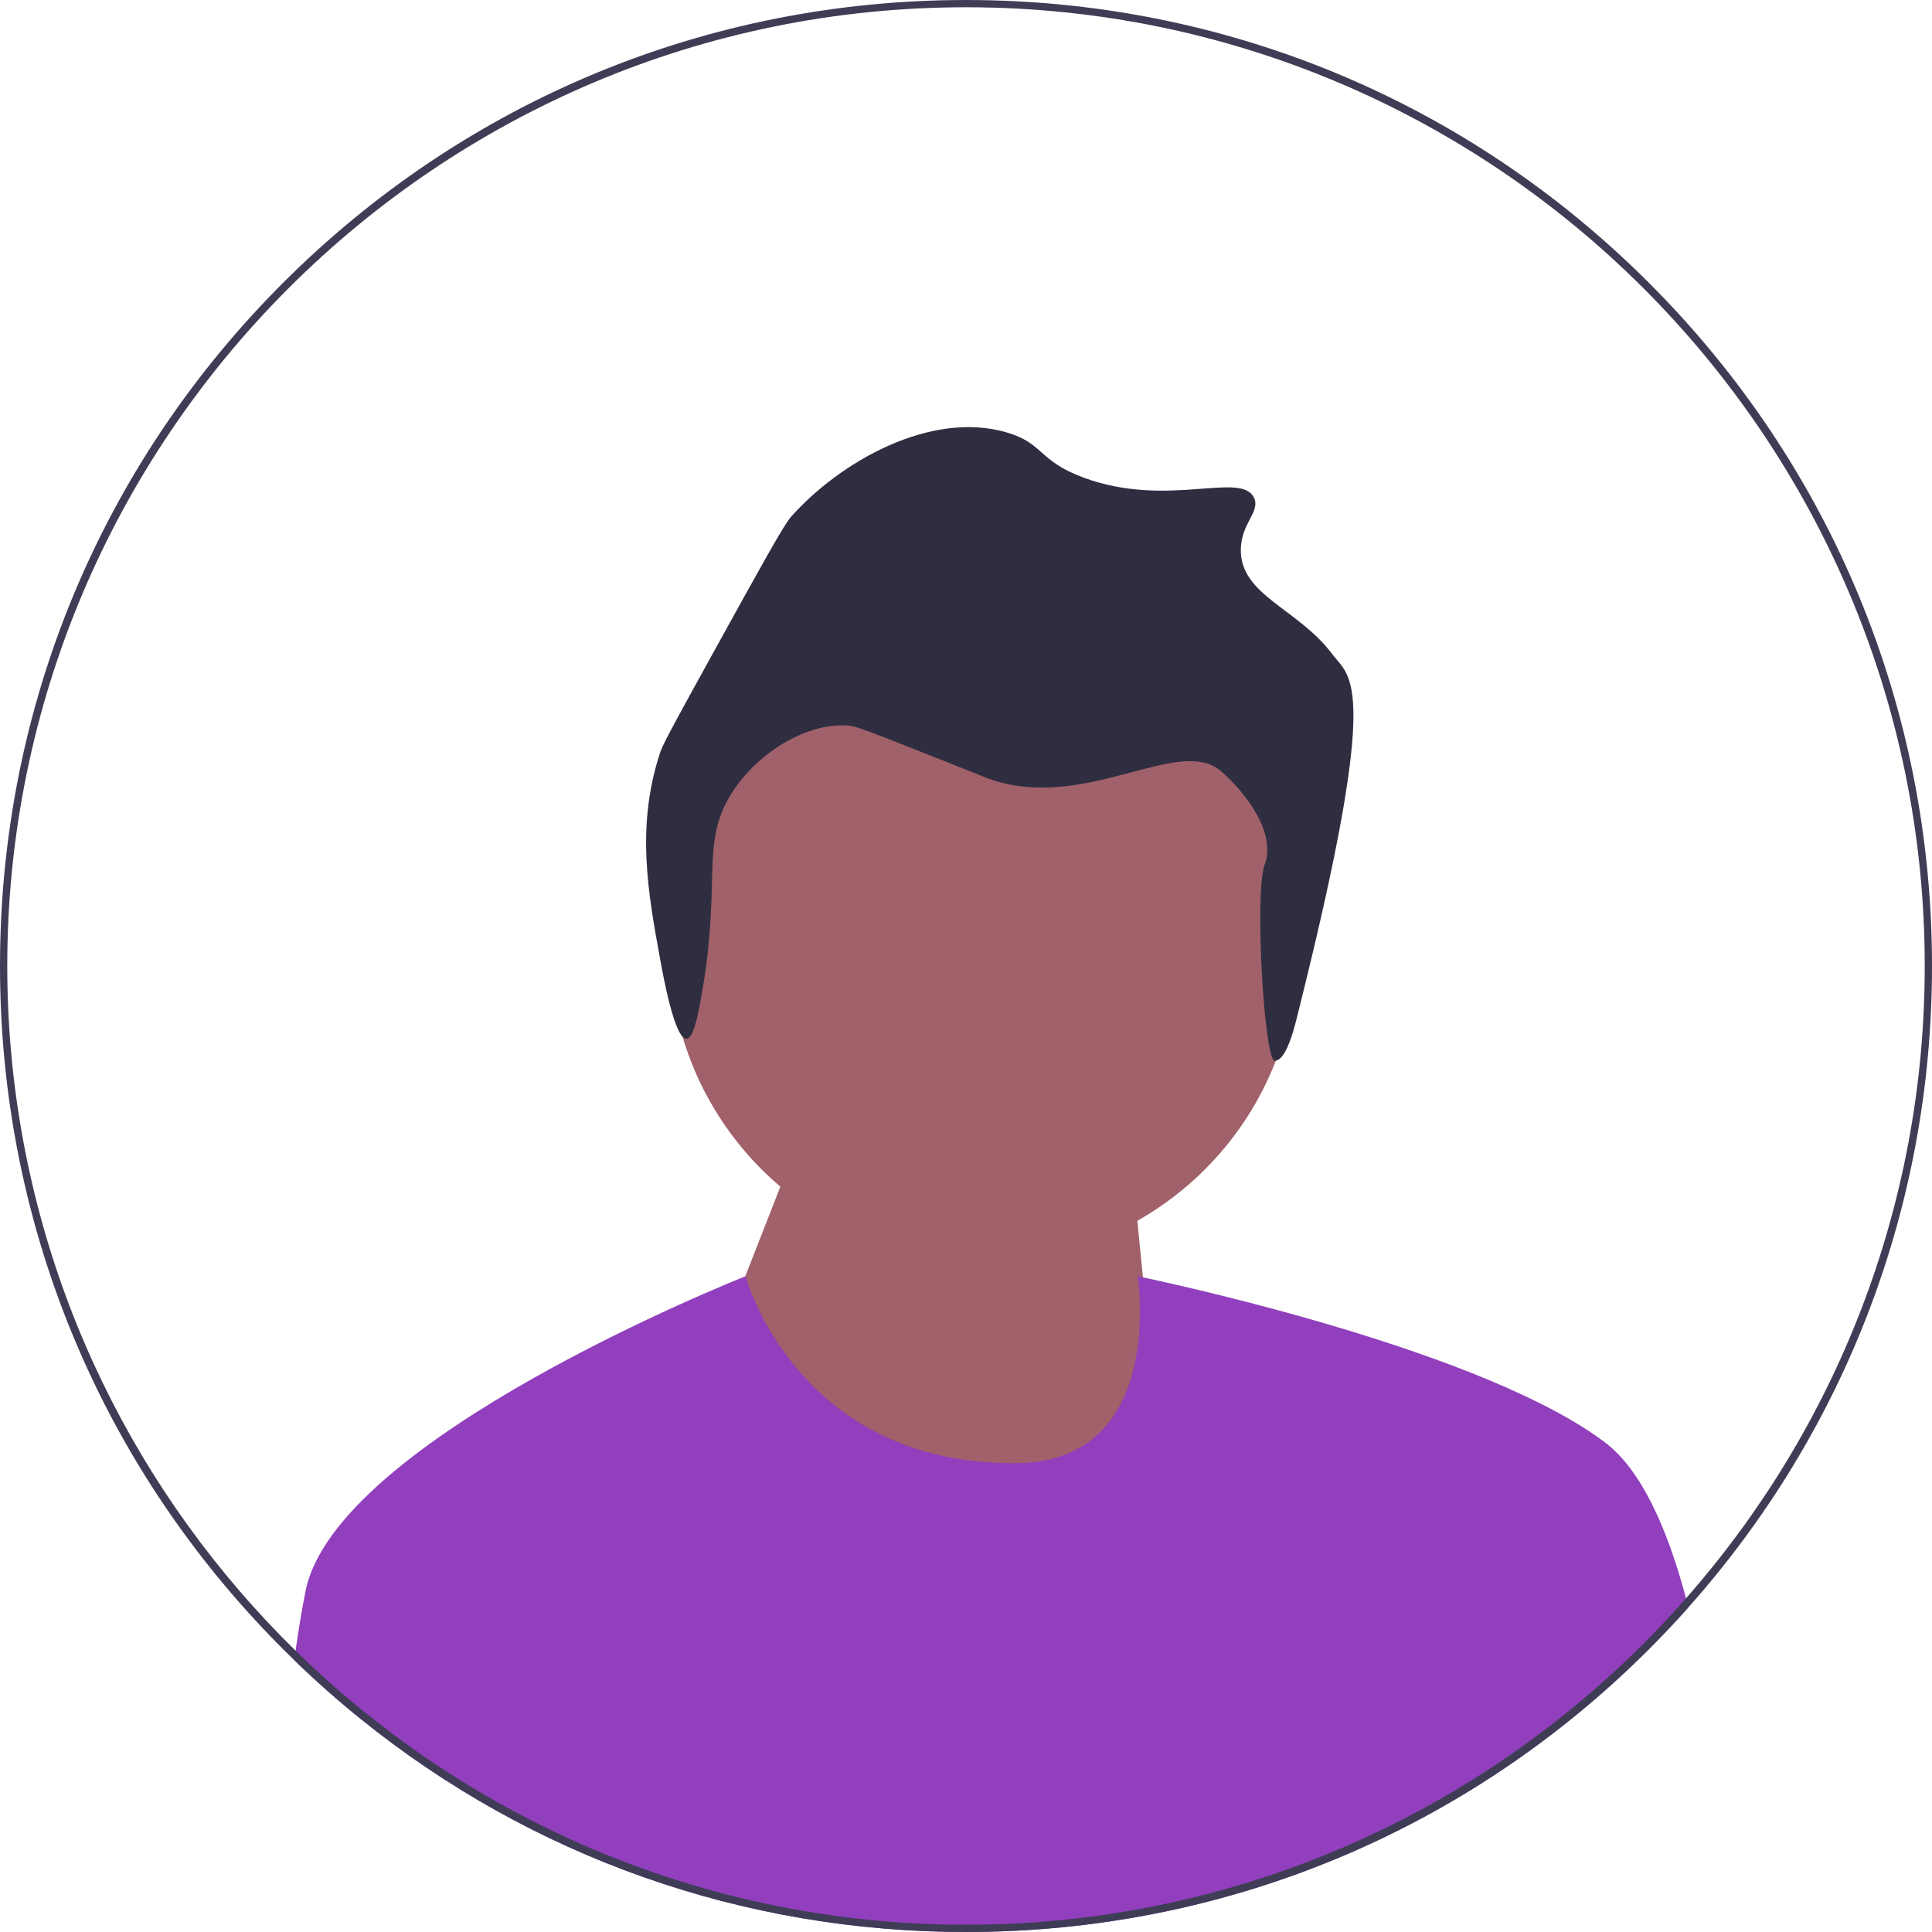
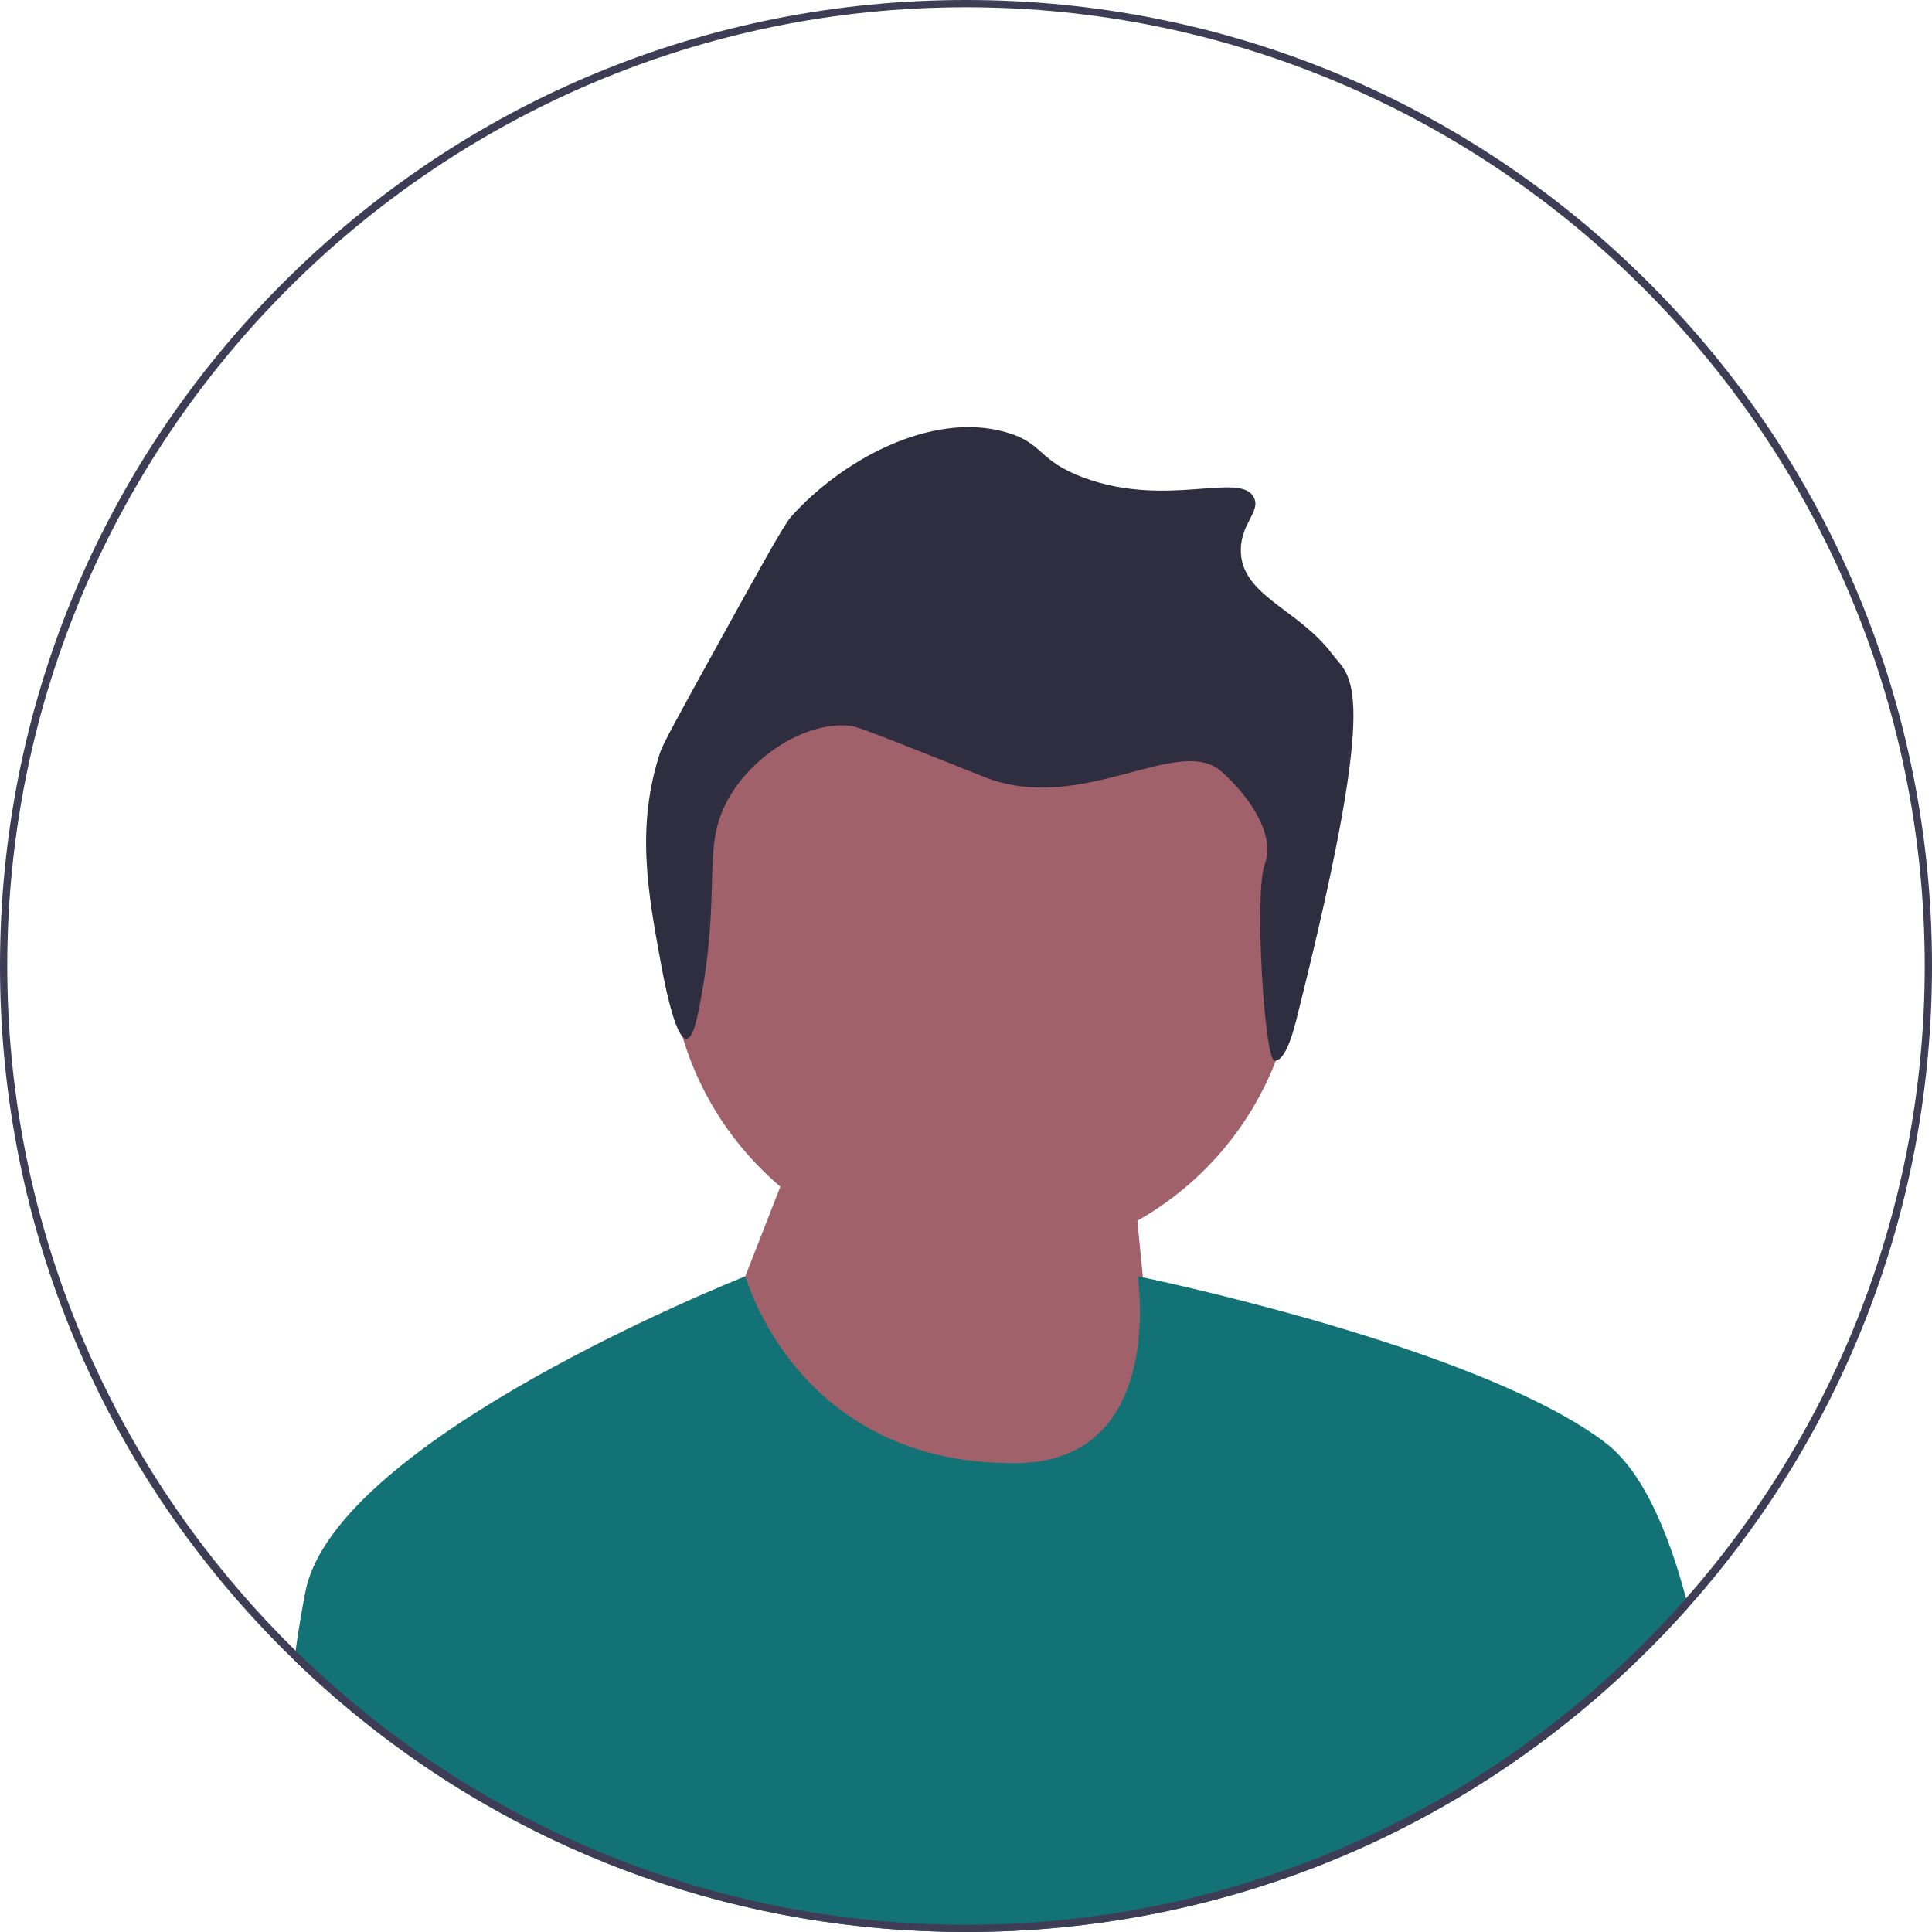
<svg xmlns="http://www.w3.org/2000/svg" width="532" height="532" viewBox="0 0 532 532">
  <g>
    <g>
      <circle cx="270.759" cy="260.929" r="86.349" fill="#a0616a" />
      <polygon points="199.288 366.614 217.288 320.614 310.288 306.614 320.28 408.44 226.28 410.44 199.288 366.614" fill="#a0616a" />
    </g>
    <path d="M357.944,276.861c-1.121,4.49-3.386,15.18-6.924,15.232-2.89,.042-5.657-46.335-2.77-54.006,3.316-8.813-5.399-19.961-11.964-25.683-11.804-10.289-38.007,11.805-64.651,1.796-.706-.265-.566-.235-8.979-3.592-25.89-10.33-27.251-10.628-28.734-10.775-12.55-1.242-27.867,9.028-34.121,21.55-6.502,13.017-1.069,24.181-7.183,55.672-.712,3.671-1.831,8.902-3.592,8.979-3.218,.14-6.361-17.048-7.183-21.55-3.448-18.862-6.772-37.047,0-57.468,.739-2.227,5.292-10.495,14.367-26.938,13.074-23.688,19.65-35.577,21.55-37.713,13.629-15.326,38.436-29.307,59.264-23.346,10.527,3.013,8.64,7.857,21.55,12.571,23.008,8.401,43.005-1.873,46.693,5.388,1.954,3.846-3.512,7.017-3.592,14.367-.136,12.611,15.814,16.256,25.142,28.734,5.014,6.708,13.598,6.78-8.872,96.782l0,0Z" fill="#2f2e41" />
  </g>
-   <path d="M464.92,442.61c-3.48,3.91-7.09,7.74-10.83,11.48-50.24,50.239-117.04,77.909-188.09,77.909-61.41,0-119.64-20.67-166.75-58.72-.03-.02-.05-.04-.08-.07-6.25-5.039-12.3-10.399-18.14-16.06,.11-.88,.23-1.75,.36-2.61,.82-5.8,1.73-11.33,2.75-16.42,8.35-41.72,118.22-85.52,121.08-86.66,.04-.01,.06-.02,.06-.02,0,0,14.14,52.12,74.73,51.45,41.27-.45,33.27-51.45,33.27-51.45,0,0,.5,.1,1.44,.3,11.92,2.53,94.68,20.71,127.33,45.521,9.95,7.56,17.09,23.66,22.22,42.859,.22,.82,.43,1.66,.65,2.49Z" fill="#913fbd" />
+   <path d="M464.92,442.61c-3.48,3.91-7.09,7.74-10.83,11.48-50.24,50.239-117.04,77.909-188.09,77.909-61.41,0-119.64-20.67-166.75-58.72-.03-.02-.05-.04-.08-.07-6.25-5.039-12.3-10.399-18.14-16.06,.11-.88,.23-1.75,.36-2.61,.82-5.8,1.73-11.33,2.75-16.42,8.35-41.72,118.22-85.52,121.08-86.66,.04-.01,.06-.02,.06-.02,0,0,14.14,52.12,74.73,51.45,41.27-.45,33.27-51.45,33.27-51.45,0,0,.5,.1,1.44,.3,11.92,2.53,94.68,20.71,127.33,45.521,9.95,7.56,17.09,23.66,22.22,42.859,.22,.82,.43,1.66,.65,2.49Z" fill="#127275" />
  <path d="M454.09,77.91C403.85,27.671,337.05,0,266,0S128.15,27.671,77.91,77.91C27.67,128.15,0,194.95,0,266c0,64.851,23.05,126.16,65.29,174.57,4.03,4.63,8.24,9.14,12.62,13.521,1.03,1.029,2.07,2.06,3.12,3.06,5.84,5.66,11.89,11.021,18.14,16.06,.03,.03,.05,.051,.08,.07,47.11,38.05,105.34,58.72,166.75,58.72,71.05,0,137.85-27.67,188.09-77.909,3.74-3.74,7.35-7.57,10.83-11.48,43.37-48.72,67.08-110.84,67.08-176.61,0-71.05-27.67-137.85-77.91-188.09Zm10.18,362.21c-7.87,8.95-16.33,17.37-25.33,25.181-17.07,14.85-36.07,27.529-56.56,37.63-7.19,3.55-14.56,6.779-22.1,9.67-29.29,11.24-61.08,17.399-94.28,17.399-32.04,0-62.76-5.739-91.19-16.239-11.67-4.301-22.95-9.41-33.78-15.261-1.59-.859-3.17-1.729-4.74-2.619-8.26-4.681-16.25-9.79-23.92-15.311-10.99-7.88-21.35-16.59-30.98-26.03-5.4-5.29-10.56-10.8-15.49-16.529C26.09,391.771,2,331.65,2,266,2,120.431,120.43,2,266,2s264,118.431,264,264c0,66.66-24.83,127.62-65.73,174.12Z" fill="#3f3d56" />
</svg>
